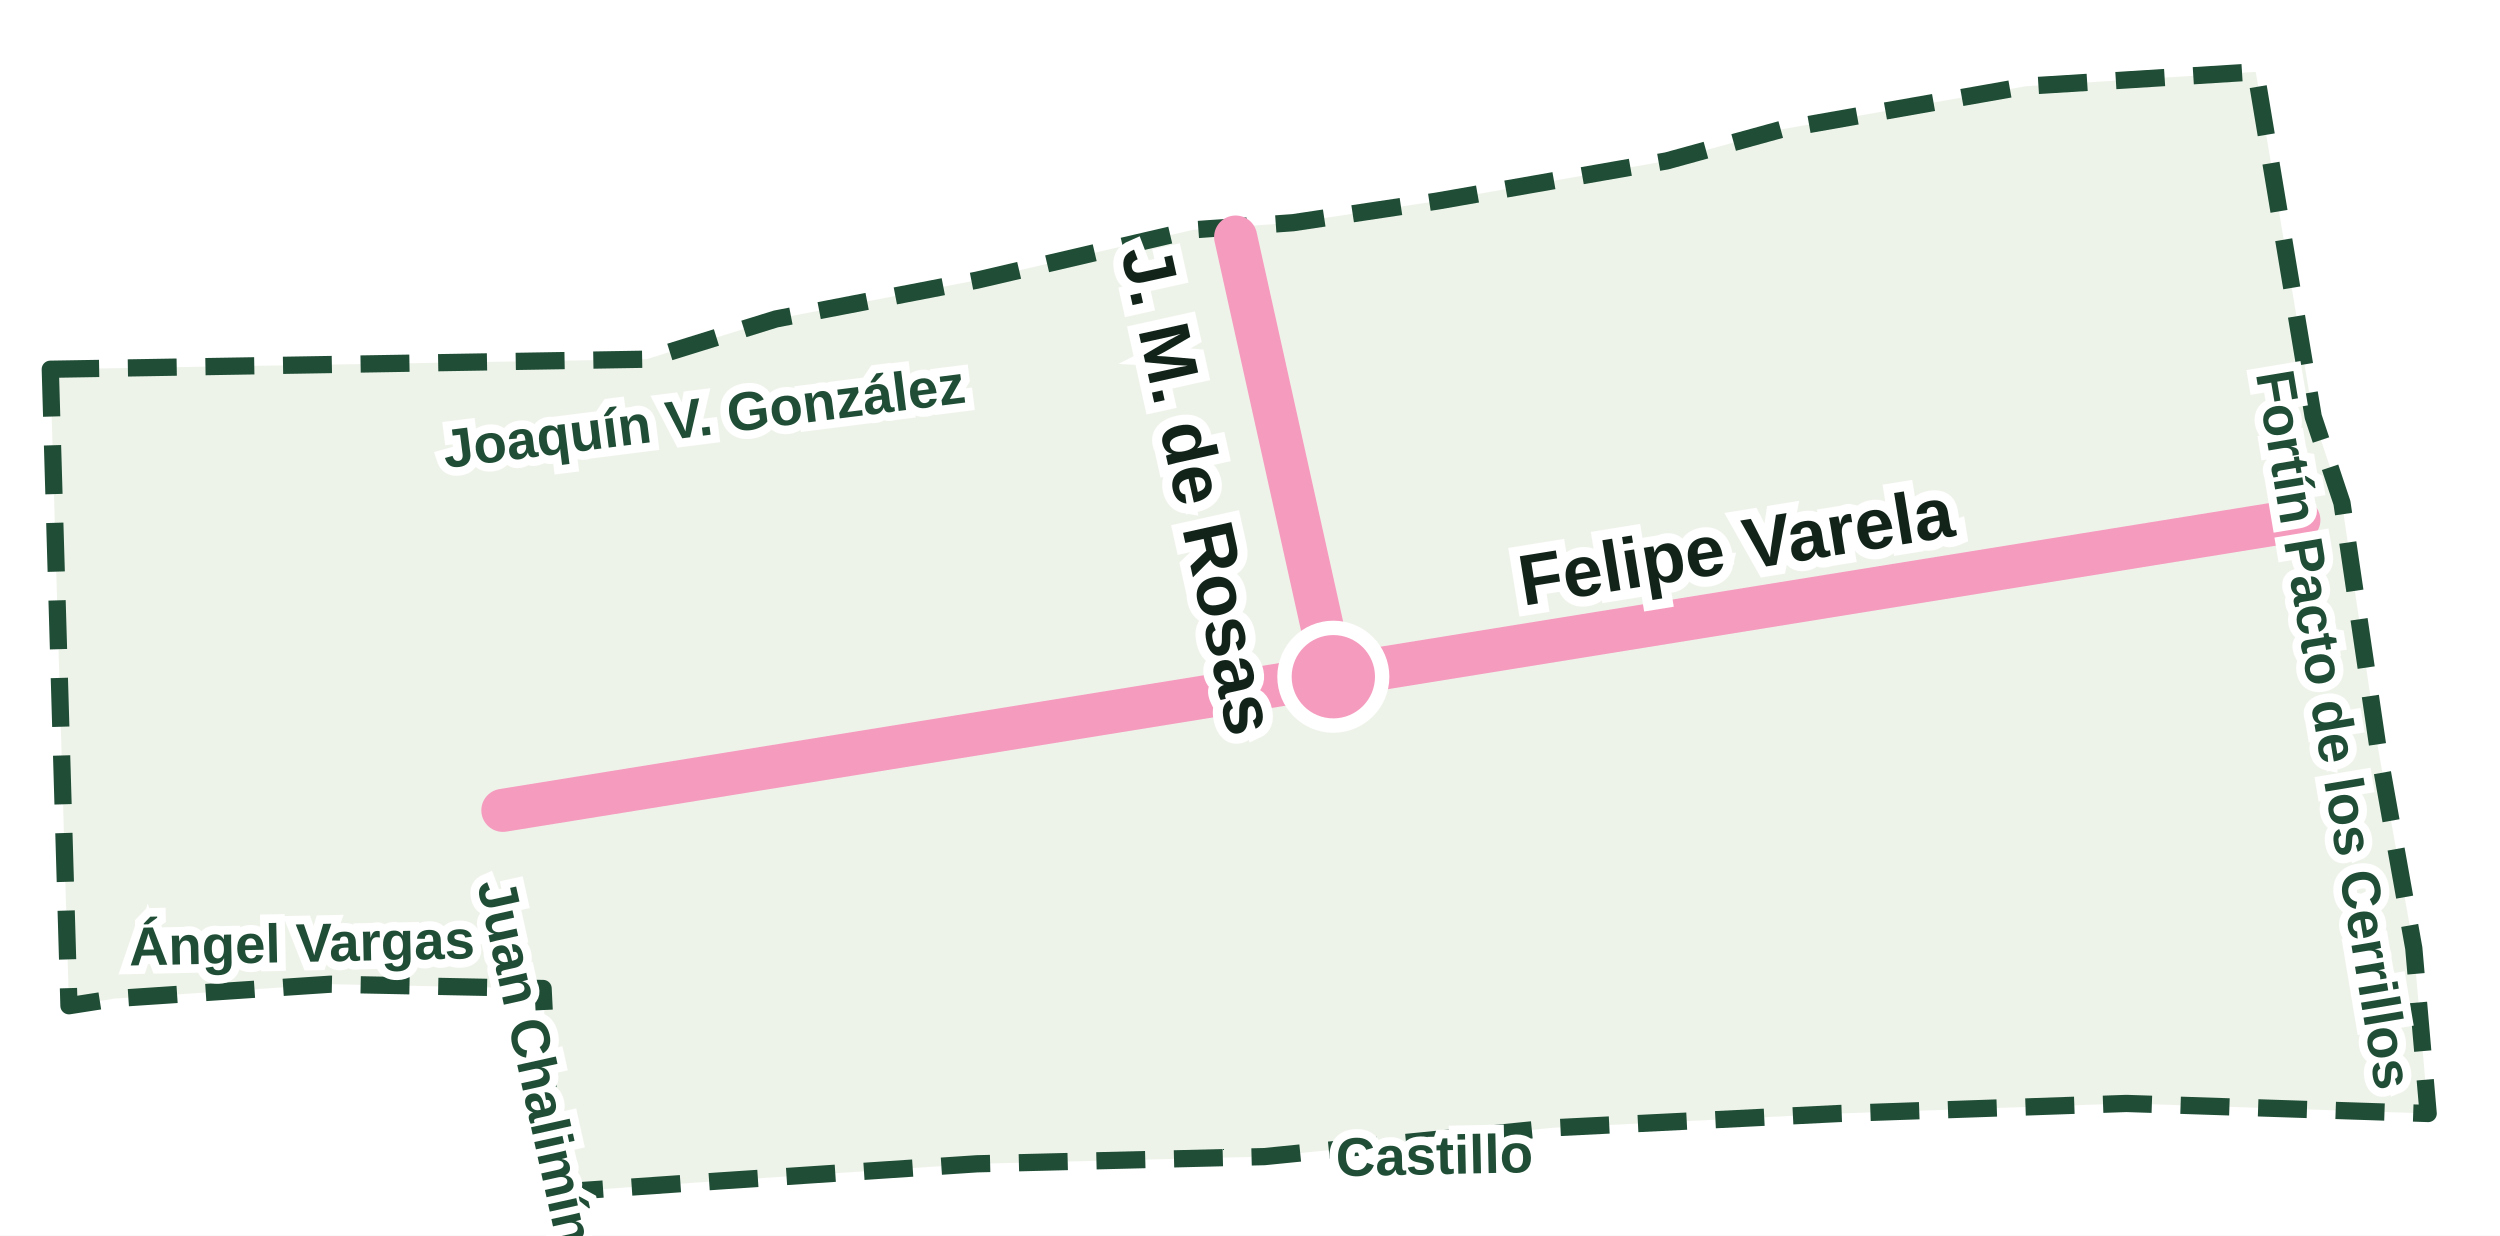
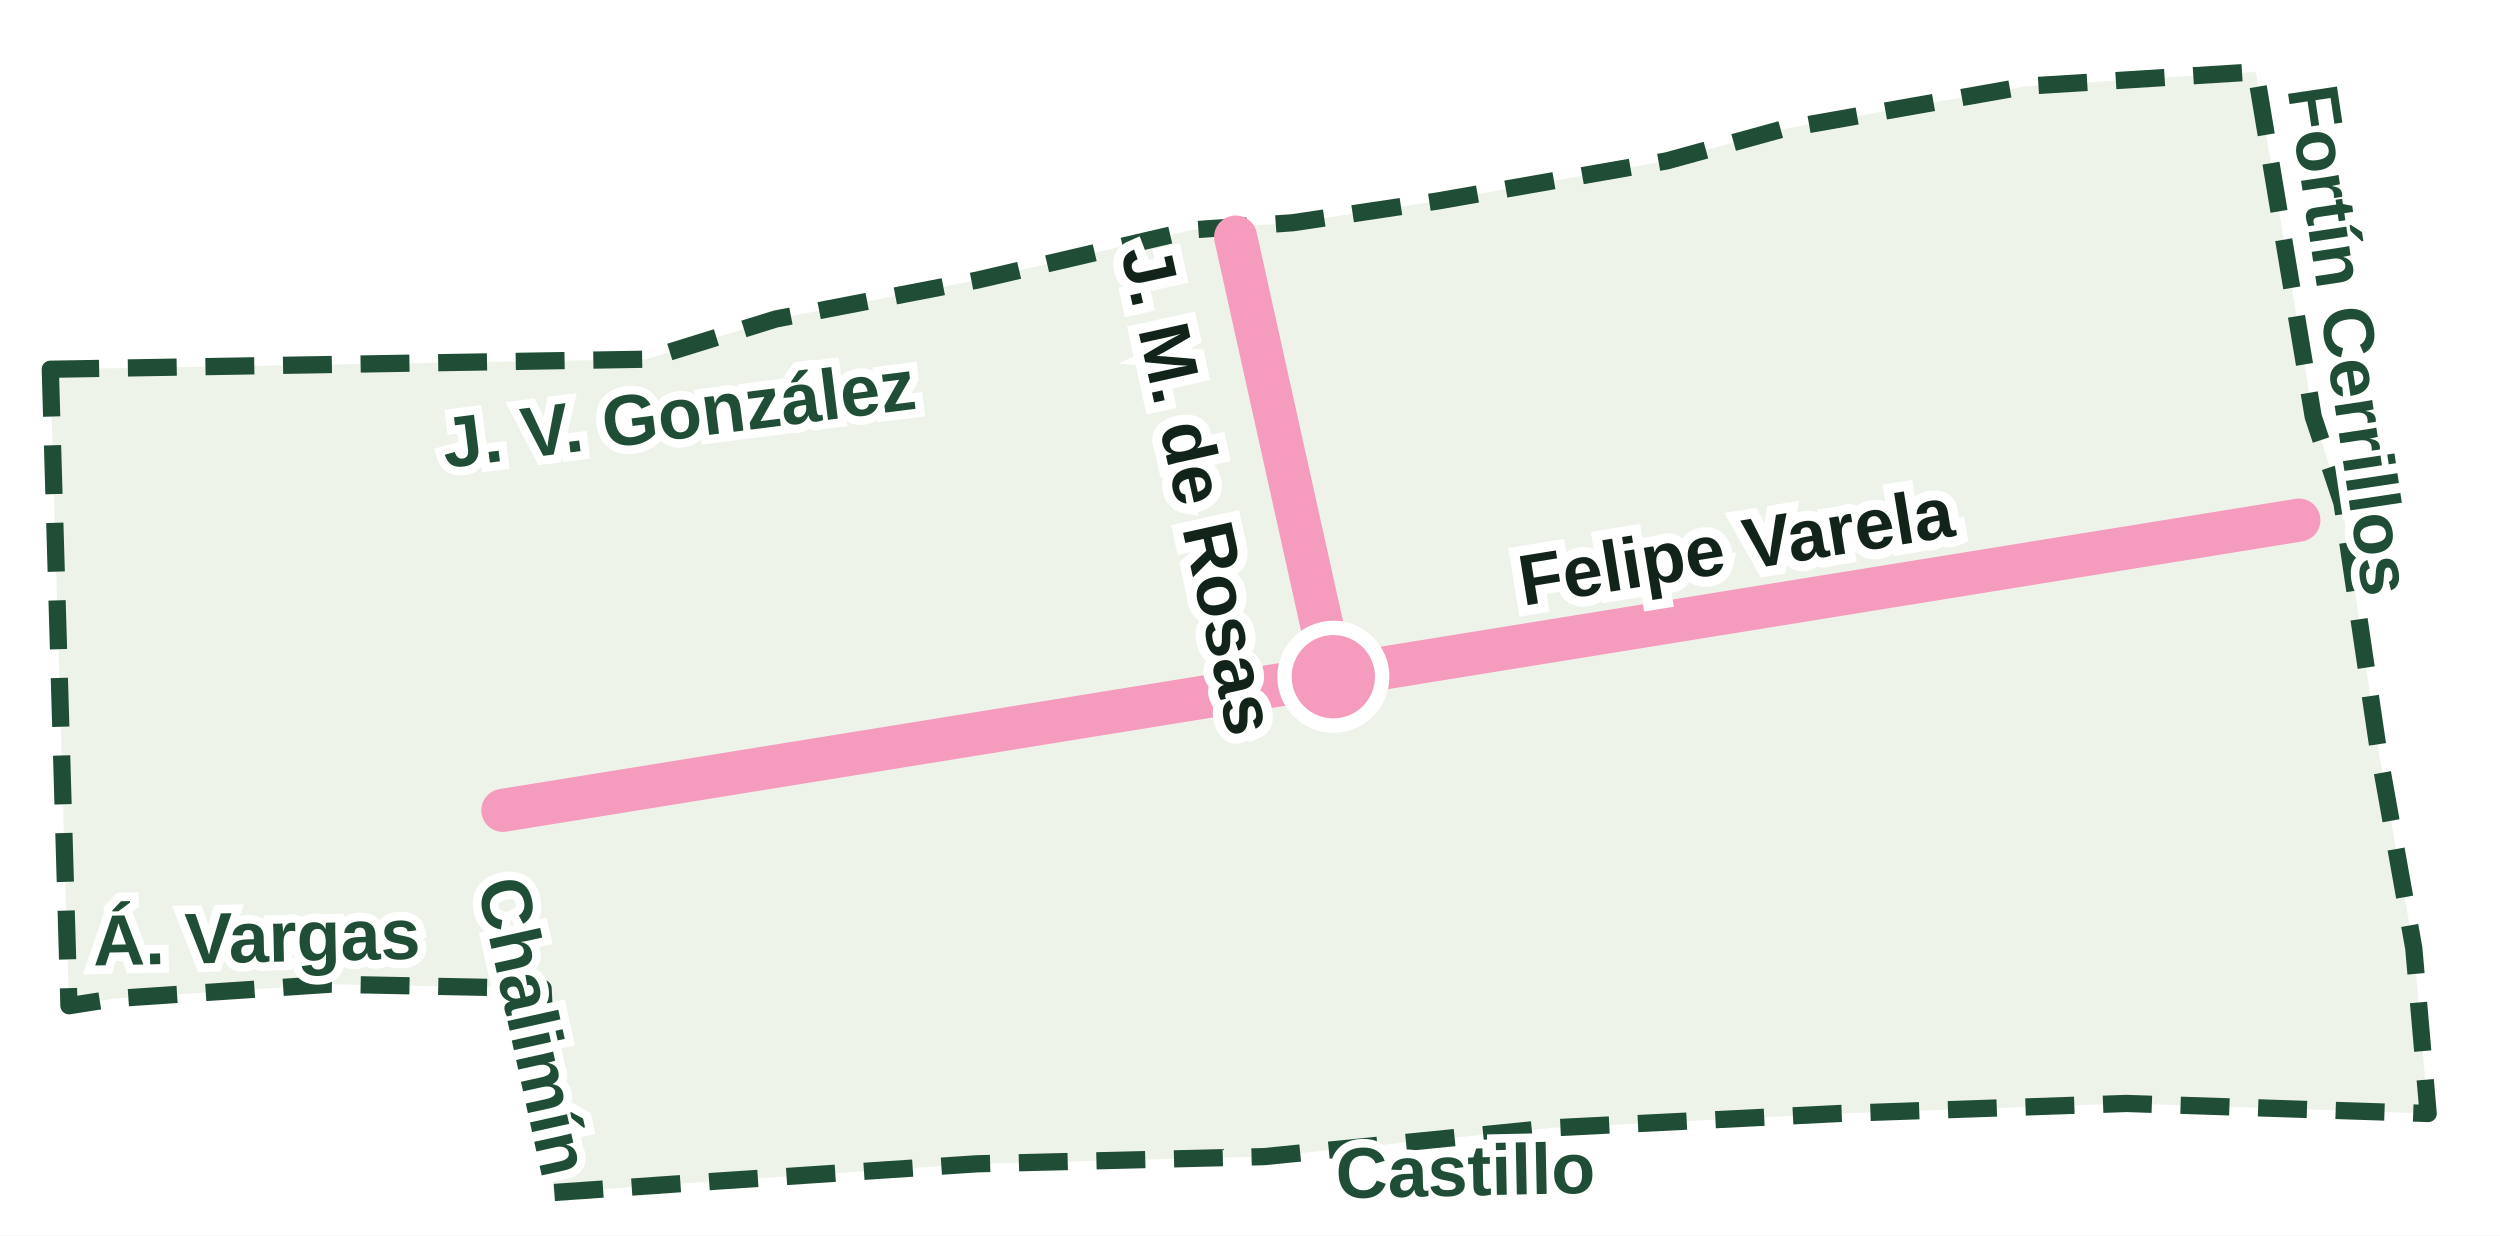
<svg xmlns="http://www.w3.org/2000/svg" viewBox="20 40 1740 860" role="img" aria-label="Esquema del barrio: la zona de Vidriera Salta alrededor del cruce de Juan Manuel de Rosas y Felipe Varela">
  <style>
.g{stroke:#d9d2c3;stroke-width:9}
.z{fill:#eef3ea;stroke:#1f4d35;stroke-width:12;stroke-dasharray:34 20;stroke-linejoin:round}
.p{stroke:#f59bbe;stroke-width:30;stroke-linecap:round}
.n{font:800 50px Archivo, Arial, sans-serif;fill:#12241a;paint-order:stroke;stroke:#fff;stroke-width:14px}
- .b{font:600 38px Archivo, Arial, sans-serif;fill:#1f4d35;paint-order:stroke;stroke:#fff;stroke-width:12px}
+ .b{font:700 50px Archivo, Arial, sans-serif;fill:#1f4d35;paint-order:stroke;stroke:#fff;stroke-width:12px}
</style>
  <rect x="20" y="40" width="1740" height="860" fill="#fff" />
  <polygon points="55,297 470,290 560,262 700,235 850,200 920,195 1020,180 1180,152 1260,130 1430,100 1590,90 1630,330 1650,390 1675,560 1700,700 1710,815 1500,808 1300,815 1100,825 900,845 700,850 520,862 405,870 398,728 250,725 100,735 68,740" class="z" />
  <line x1="370" y1="604" x2="1620" y2="402" class="p" />
  <line x1="880" y1="205" x2="948" y2="511" class="p" />
  <circle cx="948" cy="511" r="34" style="fill:#f59bbe" stroke="#fff" stroke-width="10" />
  <text x="1080" y="461.669" transform="rotate(-9.2 1080 461.6688)" class="n">Felipe Varela</text>
  <text x="800" y="215" transform="rotate(77.5 800 215)" class="n">J. M. de Rosas</text>
-   <text x="330" y="365.869" transform="rotate(-7.2 330 365.8688)" class="b">Joaquín V. González</text>
-   <text x="950" y="858.677" transform="rotate(-1.2 950 858.6768)" class="b">Castillo</text>
-   <text x="110" y="712" transform="rotate(-1.2 110 712)" class="b">Ángel Vargas</text>
-   <text x="352" y="655" transform="rotate(77.5 352 655)" class="b">Juan Chalimín</text>
-   <text x="1590" y="300" transform="rotate(80.5 1590 300)" class="b">Fortín Pacto de los Cerrillos</text>
+   <text x="330" y="365.869" transform="rotate(-7.2 330 365.8688)" class="b">J. V. González</text>
+   <text x="950" y="874" transform="rotate(-1.2 950 874)" class="b">Castillo</text>
+   <text x="85" y="712" transform="rotate(-1.2 85 712)" class="b">Á. Vargas</text>
+   <text x="352" y="655" transform="rotate(77.5 352 655)" class="b">Chalimín</text>
+   <text x="1612" y="102" transform="rotate(81.5 1612 102)" class="b">Fortín Cerrillos</text>
</svg>
